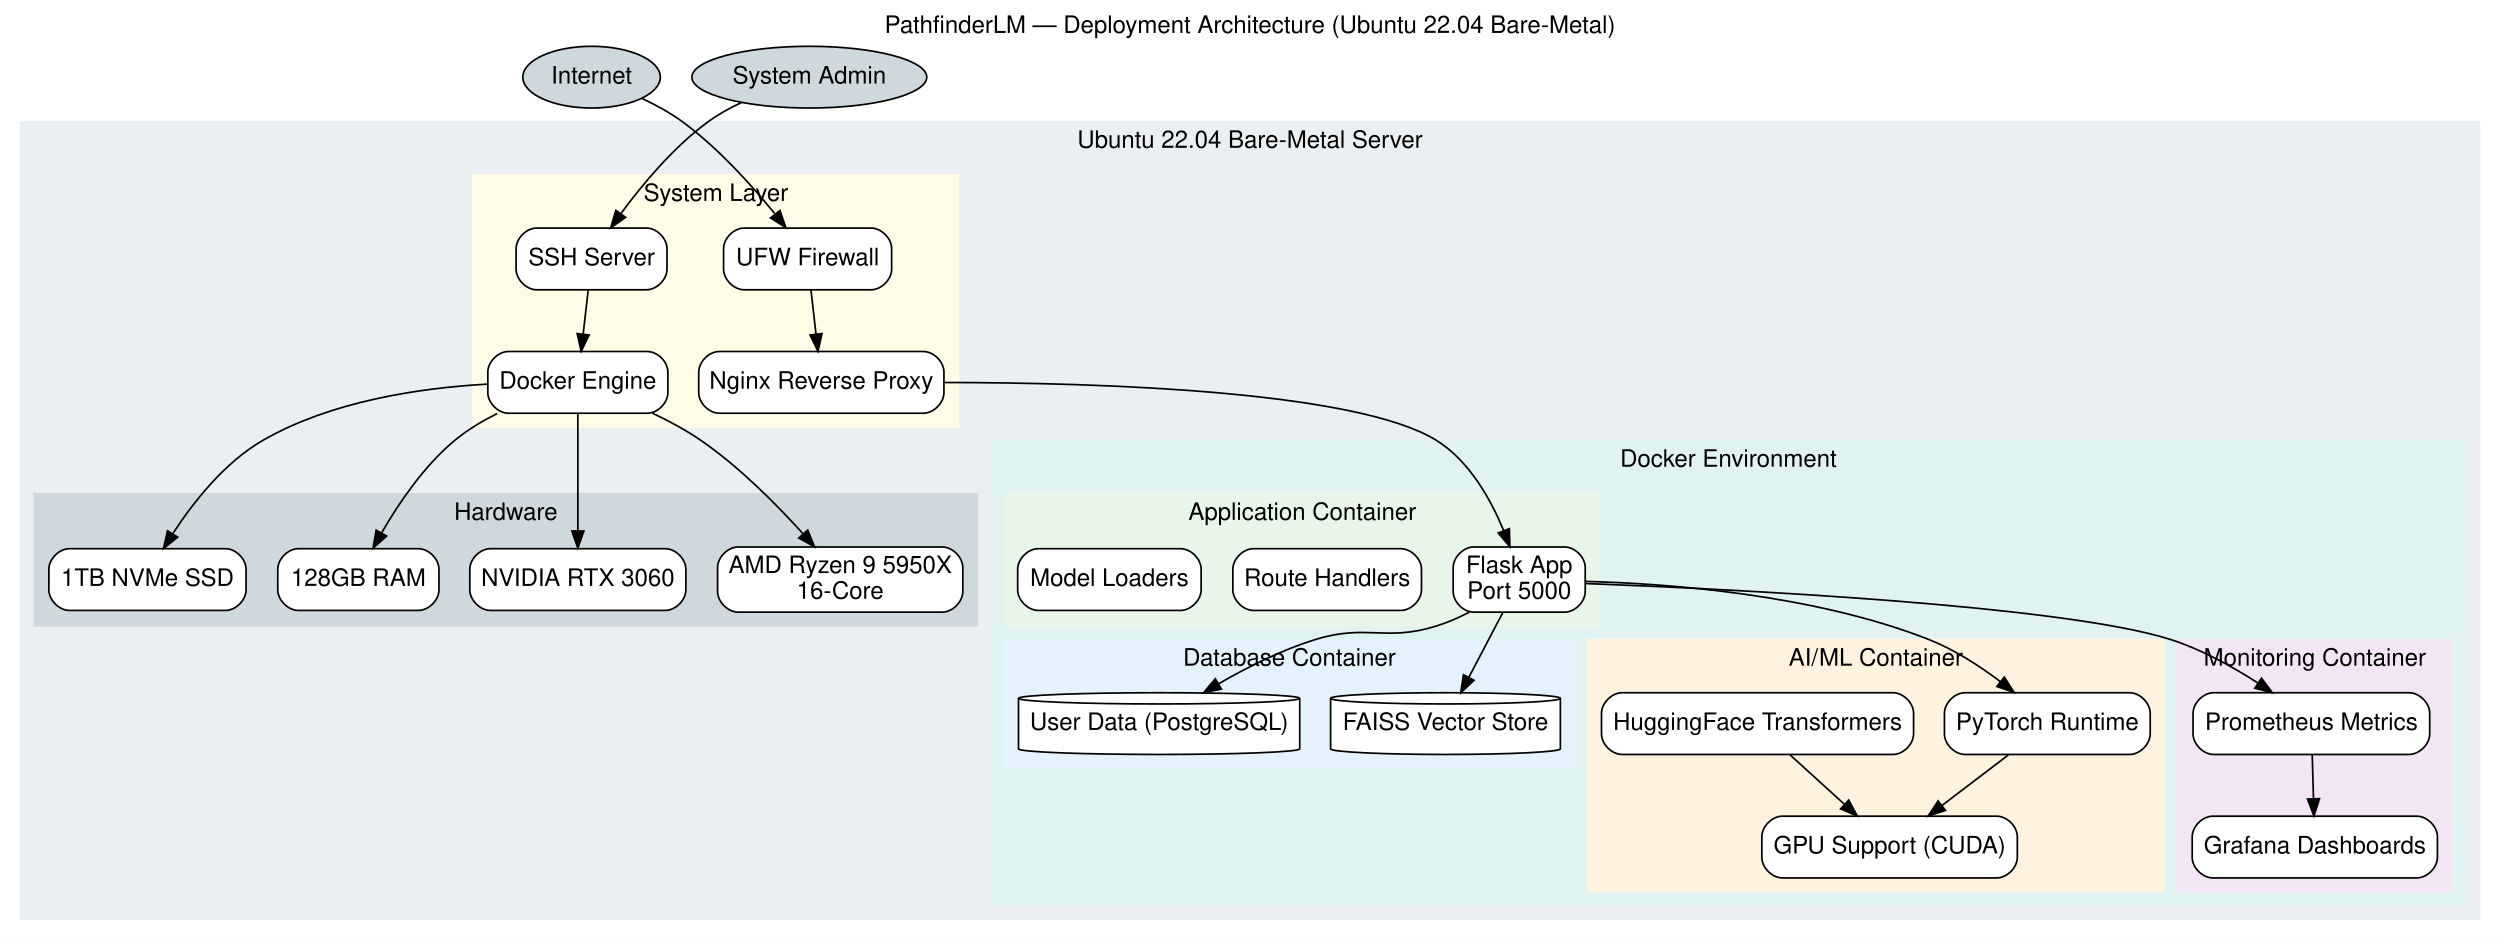
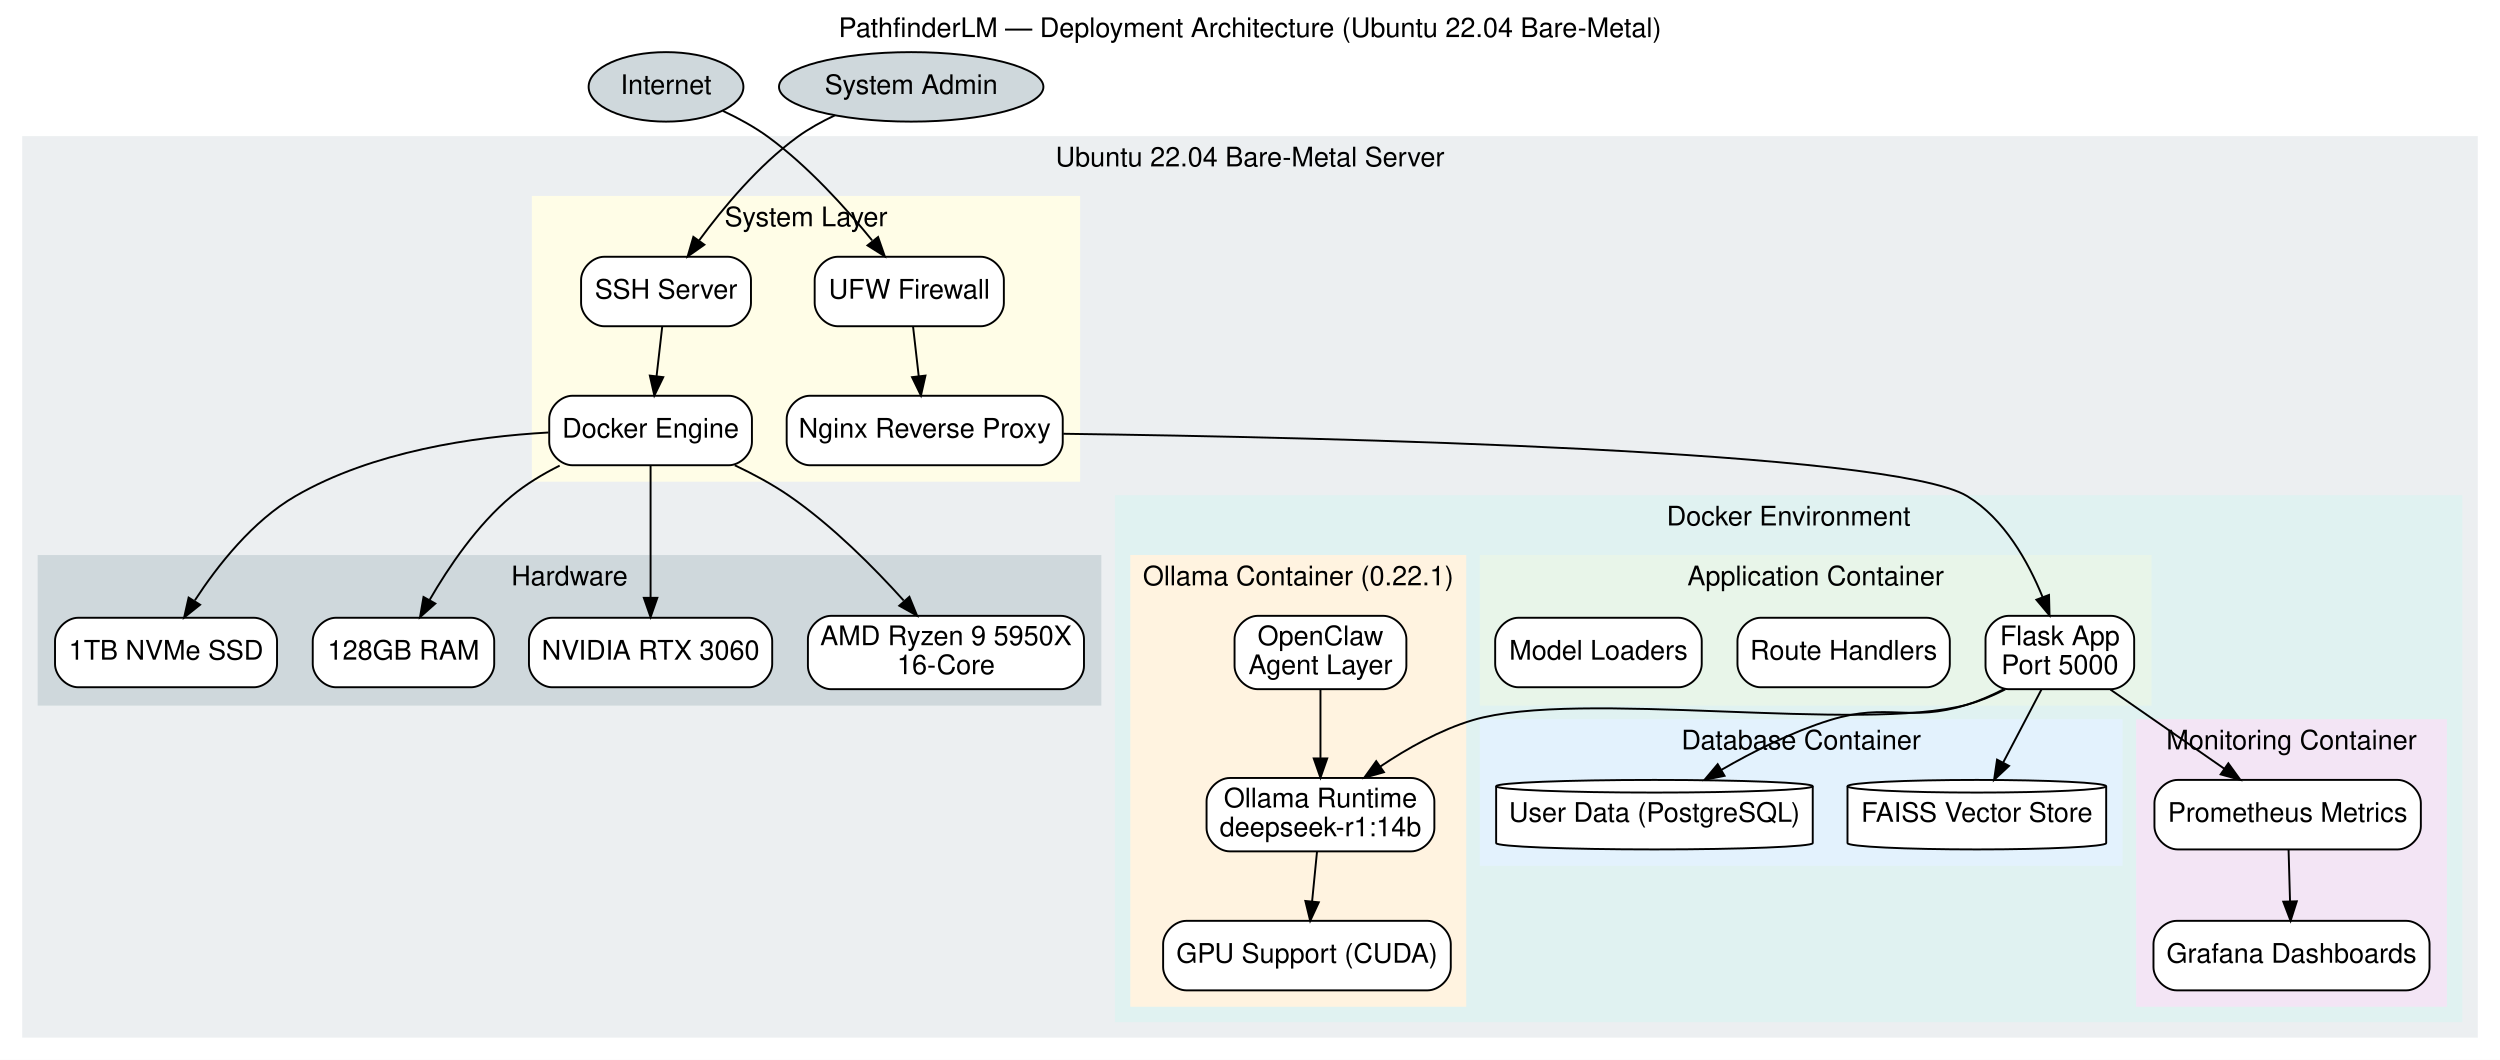
- <svg xmlns="http://www.w3.org/2000/svg" width="1458pt" height="548pt" viewBox="0.00 0.00 1458.00 548.00">
-   <g id="graph0" class="graph" transform="scale(1 1) rotate(0) translate(4 544)">
-     <polygon fill="white" stroke="transparent" points="-4,4 -4,-544 1454,-544 1454,4 -4,4" />
-     <text text-anchor="middle" x="725" y="-524.8" font-family="Helvetica,sans-Serif" font-size="14.00">PathfinderLM — Deployment Architecture (Ubuntu 22.04 Bare-Metal)</text>
+ <svg xmlns="http://www.w3.org/2000/svg" width="1295pt" height="549pt" viewBox="0.00 0.00 1295.00 549.00">
+   <g id="graph0" class="graph" transform="scale(1 1) rotate(0) translate(4 545)">
+     <polygon fill="white" stroke="transparent" points="-4,4 -4,-545 1291,-545 1291,4 -4,4" />
+     <text text-anchor="middle" x="643.5" y="-525.8" font-family="Helvetica,sans-Serif" font-size="14.00">PathfinderLM — Deployment Architecture (Ubuntu 22.04 Bare-Metal)</text>
    <g id="clust1" class="cluster">
-       <polygon fill="#eceff1" stroke="#eceff1" points="8,-8 8,-473 1442,-473 1442,-8 8,-8" />
-       <text text-anchor="middle" x="725" y="-457.8" font-family="Helvetica,sans-Serif" font-size="14.00">Ubuntu 22.04 Bare-Metal Server</text>
+       <polygon fill="#eceff1" stroke="#eceff1" points="8,-8 8,-474 1279,-474 1279,-8 8,-8" />
+       <text text-anchor="middle" x="643.5" y="-458.8" font-family="Helvetica,sans-Serif" font-size="14.00">Ubuntu 22.04 Bare-Metal Server</text>
    </g>
    <g id="clust2" class="cluster">
-       <polygon fill="#e0f2f1" stroke="#e0f2f1" points="574,-16 574,-287 1434,-287 1434,-16 574,-16" />
-       <text text-anchor="middle" x="1004" y="-271.8" font-family="Helvetica,sans-Serif" font-size="14.00">Docker Environment</text>
+       <polygon fill="#e0f2f1" stroke="#e0f2f1" points="574,-16 574,-288 1271,-288 1271,-16 574,-16" />
+       <text text-anchor="middle" x="922.5" y="-272.8" font-family="Helvetica,sans-Serif" font-size="14.00">Docker Environment</text>
    </g>
    <g id="clust3" class="cluster">
-       <polygon fill="#e8f5e9" stroke="#e8f5e9" points="582,-179 582,-256 929,-256 929,-179 582,-179" />
-       <text text-anchor="middle" x="755.5" y="-240.8" font-family="Helvetica,sans-Serif" font-size="14.00">Application Container</text>
+       <polygon fill="#e8f5e9" stroke="#e8f5e9" points="763,-180 763,-257 1110,-257 1110,-180 763,-180" />
+       <text text-anchor="middle" x="936.5" y="-241.8" font-family="Helvetica,sans-Serif" font-size="14.00">Application Container</text>
    </g>
    <g id="clust4" class="cluster">
-       <polygon fill="#e3f2fd" stroke="#e3f2fd" points="582,-96 582,-171 914,-171 914,-96 582,-96" />
-       <text text-anchor="middle" x="748" y="-155.8" font-family="Helvetica,sans-Serif" font-size="14.00">Database Container</text>
+       <polygon fill="#e3f2fd" stroke="#e3f2fd" points="763,-97 763,-172 1095,-172 1095,-97 763,-97" />
+       <text text-anchor="middle" x="929" y="-156.8" font-family="Helvetica,sans-Serif" font-size="14.00">Database Container</text>
    </g>
    <g id="clust5" class="cluster">
-       <polygon fill="#fff3e0" stroke="#fff3e0" points="922,-24 922,-171 1258,-171 1258,-24 922,-24" />
-       <text text-anchor="middle" x="1090" y="-155.8" font-family="Helvetica,sans-Serif" font-size="14.00">AI/ML Container</text>
+       <polygon fill="#fff3e0" stroke="#fff3e0" points="582,-24 582,-257 755,-257 755,-24 582,-24" />
+       <text text-anchor="middle" x="668.5" y="-241.8" font-family="Helvetica,sans-Serif" font-size="14.00">Ollama Container (0.22.1)</text>
    </g>
    <g id="clust6" class="cluster">
-       <polygon fill="#f3e5f5" stroke="#f3e5f5" points="1266,-24 1266,-171 1426,-171 1426,-24 1266,-24" />
-       <text text-anchor="middle" x="1346" y="-155.8" font-family="Helvetica,sans-Serif" font-size="14.00">Monitoring Container</text>
+       <polygon fill="#f3e5f5" stroke="#f3e5f5" points="1103,-24 1103,-172 1263,-172 1263,-24 1103,-24" />
+       <text text-anchor="middle" x="1183" y="-156.8" font-family="Helvetica,sans-Serif" font-size="14.00">Monitoring Container</text>
    </g>
    <g id="clust7" class="cluster">
-       <polygon fill="#fffde7" stroke="#fffde7" points="272,-295 272,-442 555,-442 555,-295 272,-295" />
-       <text text-anchor="middle" x="413.5" y="-426.8" font-family="Helvetica,sans-Serif" font-size="14.00">System Layer</text>
+       <polygon fill="#fffde7" stroke="#fffde7" points="272,-296 272,-443 555,-443 555,-296 272,-296" />
+       <text text-anchor="middle" x="413.5" y="-427.8" font-family="Helvetica,sans-Serif" font-size="14.00">System Layer</text>
    </g>
    <g id="clust8" class="cluster">
-       <polygon fill="#cfd8dc" stroke="#cfd8dc" points="16,-179 16,-256 566,-256 566,-179 16,-179" />
-       <text text-anchor="middle" x="291" y="-240.8" font-family="Helvetica,sans-Serif" font-size="14.00">Hardware</text>
+       <polygon fill="#cfd8dc" stroke="#cfd8dc" points="16,-180 16,-257 566,-257 566,-180 16,-180" />
+       <text text-anchor="middle" x="291" y="-241.8" font-family="Helvetica,sans-Serif" font-size="14.00">Hardware</text>
    </g>
    <g id="node1" class="node">
-       <ellipse fill="#cfd8dc" stroke="black" cx="341" cy="-499" rx="40.09" ry="18" />
-       <text text-anchor="middle" x="341" y="-495.3" font-family="Helvetica,sans-Serif" font-size="14.00">Internet</text>
+       <ellipse fill="#cfd8dc" stroke="black" cx="341" cy="-500" rx="40.09" ry="18" />
+       <text text-anchor="middle" x="341" y="-496.3" font-family="Helvetica,sans-Serif" font-size="14.00">Internet</text>
    </g>
    <g id="node15" class="node">
-       <path fill="#ffffff" stroke="black" d="M504,-411C504,-411 430,-411 430,-411 424,-411 418,-405 418,-399 418,-399 418,-387 418,-387 418,-381 424,-375 430,-375 430,-375 504,-375 504,-375 510,-375 516,-381 516,-387 516,-387 516,-399 516,-399 516,-405 510,-411 504,-411" />
-       <text text-anchor="middle" x="467" y="-389.3" font-family="Helvetica,sans-Serif" font-size="14.00">UFW Firewall</text>
+       <path fill="#ffffff" stroke="black" d="M504,-412C504,-412 430,-412 430,-412 424,-412 418,-406 418,-400 418,-400 418,-388 418,-388 418,-382 424,-376 430,-376 430,-376 504,-376 504,-376 510,-376 516,-382 516,-388 516,-388 516,-400 516,-400 516,-406 510,-412 504,-412" />
+       <text text-anchor="middle" x="467" y="-390.3" font-family="Helvetica,sans-Serif" font-size="14.00">UFW Firewall</text>
    </g>
    <g id="edge1" class="edge">
-       <path fill="none" stroke="black" d="M370.47,-486.54C378.46,-482.8 386.86,-478.23 394,-473 414.65,-457.86 434.12,-436.28 447.75,-419.5" />
-       <polygon fill="black" stroke="black" points="450.84,-421.23 454.32,-411.22 445.36,-416.87 450.84,-421.23" />
+       <path fill="none" stroke="black" d="M370.47,-487.54C378.46,-483.8 386.86,-479.23 394,-474 414.65,-458.86 434.12,-437.28 447.75,-420.5" />
+       <polygon fill="black" stroke="black" points="450.84,-422.23 454.32,-412.22 445.36,-417.87 450.84,-422.23" />
    </g>
    <g id="node2" class="node">
-       <ellipse fill="#cfd8dc" stroke="black" cx="468" cy="-499" rx="68.49" ry="18" />
-       <text text-anchor="middle" x="468" y="-495.3" font-family="Helvetica,sans-Serif" font-size="14.00">System Admin</text>
+       <ellipse fill="#cfd8dc" stroke="black" cx="468" cy="-500" rx="68.49" ry="18" />
+       <text text-anchor="middle" x="468" y="-496.3" font-family="Helvetica,sans-Serif" font-size="14.00">System Admin</text>
    </g>
    <g id="node16" class="node">
-       <path fill="#ffffff" stroke="black" d="M373,-411C373,-411 309,-411 309,-411 303,-411 297,-405 297,-399 297,-399 297,-387 297,-387 297,-381 303,-375 309,-375 309,-375 373,-375 373,-375 379,-375 385,-381 385,-387 385,-387 385,-399 385,-399 385,-405 379,-411 373,-411" />
-       <text text-anchor="middle" x="341" y="-389.3" font-family="Helvetica,sans-Serif" font-size="14.00">SSH Server</text>
+       <path fill="#ffffff" stroke="black" d="M373,-412C373,-412 309,-412 309,-412 303,-412 297,-406 297,-400 297,-400 297,-388 297,-388 297,-382 303,-376 309,-376 309,-376 373,-376 373,-376 379,-376 385,-382 385,-388 385,-388 385,-400 385,-400 385,-406 379,-412 373,-412" />
+       <text text-anchor="middle" x="341" y="-390.3" font-family="Helvetica,sans-Serif" font-size="14.00">SSH Server</text>
    </g>
    <g id="edge15" class="edge">
-       <path fill="none" stroke="black" d="M428.54,-484.28C421.73,-481.09 414.93,-477.33 409,-473 388.83,-458.28 370.66,-436.49 358.18,-419.51" />
-       <polygon fill="black" stroke="black" points="360.86,-417.24 352.19,-411.14 355.16,-421.31 360.86,-417.24" />
+       <path fill="none" stroke="black" d="M428.54,-485.28C421.73,-482.09 414.93,-478.33 409,-474 388.83,-459.28 370.66,-437.49 358.18,-420.51" />
+       <polygon fill="black" stroke="black" points="360.86,-418.24 352.19,-412.14 355.16,-422.31 360.86,-418.24" />
    </g>
    <g id="node3" class="node">
-       <path fill="#ffffff" stroke="black" d="M908.5,-225C908.5,-225 855.5,-225 855.5,-225 849.5,-225 843.5,-219 843.5,-213 843.5,-213 843.5,-199 843.5,-199 843.5,-193 849.5,-187 855.5,-187 855.5,-187 908.5,-187 908.5,-187 914.5,-187 920.5,-193 920.5,-199 920.5,-199 920.5,-213 920.5,-213 920.5,-219 914.5,-225 908.5,-225" />
-       <text text-anchor="middle" x="882" y="-209.8" font-family="Helvetica,sans-Serif" font-size="14.00">Flask App</text>
-       <text text-anchor="middle" x="882" y="-194.8" font-family="Helvetica,sans-Serif" font-size="14.00">Port 5000</text>
+       <path fill="#ffffff" stroke="black" d="M1089.5,-226C1089.5,-226 1036.5,-226 1036.5,-226 1030.5,-226 1024.5,-220 1024.5,-214 1024.5,-214 1024.5,-200 1024.5,-200 1024.5,-194 1030.5,-188 1036.5,-188 1036.5,-188 1089.5,-188 1089.5,-188 1095.5,-188 1101.5,-194 1101.5,-200 1101.5,-200 1101.5,-214 1101.5,-214 1101.5,-220 1095.5,-226 1089.5,-226" />
+       <text text-anchor="middle" x="1063" y="-210.8" font-family="Helvetica,sans-Serif" font-size="14.00">Flask App</text>
+       <text text-anchor="middle" x="1063" y="-195.8" font-family="Helvetica,sans-Serif" font-size="14.00">Port 5000</text>
    </g>
    <g id="node6" class="node">
-       <path fill="#ffffff" stroke="black" d="M906,-136.73C906,-138.53 875.97,-140 839,-140 802.03,-140 772,-138.53 772,-136.73 772,-136.73 772,-107.27 772,-107.27 772,-105.47 802.03,-104 839,-104 875.97,-104 906,-105.47 906,-107.27 906,-107.27 906,-136.73 906,-136.73" />
-       <path fill="none" stroke="black" d="M906,-136.73C906,-134.92 875.97,-133.45 839,-133.45 802.03,-133.45 772,-134.92 772,-136.73" />
-       <text text-anchor="middle" x="839" y="-118.3" font-family="Helvetica,sans-Serif" font-size="14.00">FAISS Vector Store</text>
+       <path fill="#ffffff" stroke="black" d="M1087,-137.73C1087,-139.53 1056.97,-141 1020,-141 983.03,-141 953,-139.53 953,-137.73 953,-137.73 953,-108.27 953,-108.27 953,-106.47 983.03,-105 1020,-105 1056.97,-105 1087,-106.47 1087,-108.27 1087,-108.27 1087,-137.73 1087,-137.73" />
+       <path fill="none" stroke="black" d="M1087,-137.73C1087,-135.92 1056.97,-134.45 1020,-134.45 983.03,-134.45 953,-135.92 953,-137.73" />
+       <text text-anchor="middle" x="1020" y="-119.3" font-family="Helvetica,sans-Serif" font-size="14.00">FAISS Vector Store</text>
    </g>
    <g id="edge4" class="edge">
-       <path fill="none" stroke="black" d="M872.46,-186.8C866.62,-175.67 859.06,-161.26 852.6,-148.94" />
-       <polygon fill="black" stroke="black" points="855.67,-147.26 847.93,-140.03 849.47,-150.51 855.67,-147.26" />
+       <path fill="none" stroke="black" d="M1053.46,-187.8C1047.62,-176.67 1040.06,-162.26 1033.6,-149.94" />
+       <polygon fill="black" stroke="black" points="1036.67,-148.26 1028.93,-141.03 1030.47,-151.51 1036.67,-148.26" />
    </g>
    <g id="node7" class="node">
-       <path fill="#ffffff" stroke="black" d="M754,-136.73C754,-138.53 717.25,-140 672,-140 626.75,-140 590,-138.53 590,-136.73 590,-136.73 590,-107.27 590,-107.27 590,-105.47 626.75,-104 672,-104 717.25,-104 754,-105.47 754,-107.27 754,-107.27 754,-136.73 754,-136.73" />
-       <path fill="none" stroke="black" d="M754,-136.73C754,-134.92 717.25,-133.45 672,-133.45 626.75,-133.45 590,-134.92 590,-136.73" />
-       <text text-anchor="middle" x="672" y="-118.3" font-family="Helvetica,sans-Serif" font-size="14.00">User Data (PostgreSQL)</text>
+       <path fill="#ffffff" stroke="black" d="M935,-137.73C935,-139.53 898.25,-141 853,-141 807.75,-141 771,-139.53 771,-137.73 771,-137.73 771,-108.27 771,-108.27 771,-106.47 807.75,-105 853,-105 898.25,-105 935,-106.47 935,-108.27 935,-108.27 935,-137.73 935,-137.73" />
+       <path fill="none" stroke="black" d="M935,-137.73C935,-135.92 898.25,-134.45 853,-134.45 807.75,-134.45 771,-135.92 771,-137.73" />
+       <text text-anchor="middle" x="853" y="-119.3" font-family="Helvetica,sans-Serif" font-size="14.00">User Data (PostgreSQL)</text>
    </g>
    <g id="edge5" class="edge">
-       <path fill="none" stroke="black" d="M852.83,-186.92C846.79,-183.83 840.33,-180.99 834,-179 803.7,-169.48 793.35,-180.35 763,-171 743.41,-164.97 723.1,-154.7 706.65,-145.2" />
-       <polygon fill="black" stroke="black" points="708.32,-142.13 697.94,-140.04 704.76,-148.15 708.32,-142.13" />
+       <path fill="none" stroke="black" d="M1033.83,-187.92C1027.79,-184.83 1021.33,-181.99 1015,-180 984.7,-170.48 974.35,-181.35 944,-172 924.41,-165.97 904.1,-155.7 887.65,-146.2" />
+       <polygon fill="black" stroke="black" points="889.32,-143.13 878.94,-141.04 885.76,-149.15 889.32,-143.13" />
    </g>
    <g id="node9" class="node">
-       <path fill="#ffffff" stroke="black" d="M1238,-140C1238,-140 1142,-140 1142,-140 1136,-140 1130,-134 1130,-128 1130,-128 1130,-116 1130,-116 1130,-110 1136,-104 1142,-104 1142,-104 1238,-104 1238,-104 1244,-104 1250,-110 1250,-116 1250,-116 1250,-128 1250,-128 1250,-134 1244,-140 1238,-140" />
-       <text text-anchor="middle" x="1190" y="-118.3" font-family="Helvetica,sans-Serif" font-size="14.00">PyTorch Runtime</text>
+       <path fill="#ffffff" stroke="black" d="M727,-142C727,-142 633,-142 633,-142 627,-142 621,-136 621,-130 621,-130 621,-116 621,-116 621,-110 627,-104 633,-104 633,-104 727,-104 727,-104 733,-104 739,-110 739,-116 739,-116 739,-130 739,-130 739,-136 733,-142 727,-142" />
+       <text text-anchor="middle" x="680" y="-126.8" font-family="Helvetica,sans-Serif" font-size="14.00">Ollama Runtime</text>
+       <text text-anchor="middle" x="680" y="-111.8" font-family="Helvetica,sans-Serif" font-size="14.00">deepseek-r1:14b</text>
    </g>
    <g id="edge6" class="edge">
-       <path fill="none" stroke="black" d="M920.64,-204.94C969.08,-203.66 1053.91,-197.37 1121,-171 1135.9,-165.14 1150.7,-155.49 1162.74,-146.38" />
-       <polygon fill="black" stroke="black" points="1164.91,-149.13 1170.62,-140.2 1160.59,-143.62 1164.91,-149.13" />
+       <path fill="none" stroke="black" d="M1034.72,-187.9C1028.45,-184.69 1021.68,-181.8 1015,-180 960.05,-165.16 813.56,-188.2 759,-172 741.93,-166.93 724.81,-157.24 710.9,-147.88" />
+       <polygon fill="black" stroke="black" points="712.88,-145 702.68,-142.14 708.88,-150.74 712.88,-145" />
    </g>
    <g id="node11" class="node">
-       <path fill="#ffffff" stroke="black" d="M1401,-140C1401,-140 1287,-140 1287,-140 1281,-140 1275,-134 1275,-128 1275,-128 1275,-116 1275,-116 1275,-110 1281,-104 1287,-104 1287,-104 1401,-104 1401,-104 1407,-104 1413,-110 1413,-116 1413,-116 1413,-128 1413,-128 1413,-134 1407,-140 1401,-140" />
-       <text text-anchor="middle" x="1344" y="-118.3" font-family="Helvetica,sans-Serif" font-size="14.00">Prometheus Metrics</text>
+       <path fill="#ffffff" stroke="black" d="M1238,-141C1238,-141 1124,-141 1124,-141 1118,-141 1112,-135 1112,-129 1112,-129 1112,-117 1112,-117 1112,-111 1118,-105 1124,-105 1124,-105 1238,-105 1238,-105 1244,-105 1250,-111 1250,-117 1250,-117 1250,-129 1250,-129 1250,-135 1244,-141 1238,-141" />
+       <text text-anchor="middle" x="1181" y="-119.3" font-family="Helvetica,sans-Serif" font-size="14.00">Prometheus Metrics</text>
    </g>
    <g id="edge9" class="edge">
-       <path fill="none" stroke="black" d="M920.79,-203.68C1004.43,-200.48 1199.23,-191.07 1262,-171 1279.83,-165.3 1297.96,-155.23 1312.62,-145.77" />
-       <polygon fill="black" stroke="black" points="1314.89,-148.47 1321.27,-140.01 1311.01,-142.64 1314.89,-148.47" />
+       <path fill="none" stroke="black" d="M1089.19,-187.8C1106.62,-175.69 1129.65,-159.69 1148.28,-146.74" />
+       <polygon fill="black" stroke="black" points="1150.28,-149.61 1156.5,-141.03 1146.29,-143.86 1150.28,-149.61" />
    </g>
    <g id="node4" class="node">
-       <path fill="#ffffff" stroke="black" d="M813,-224C813,-224 727,-224 727,-224 721,-224 715,-218 715,-212 715,-212 715,-200 715,-200 715,-194 721,-188 727,-188 727,-188 813,-188 813,-188 819,-188 825,-194 825,-200 825,-200 825,-212 825,-212 825,-218 819,-224 813,-224" />
-       <text text-anchor="middle" x="770" y="-202.3" font-family="Helvetica,sans-Serif" font-size="14.00">Route Handlers</text>
+       <path fill="#ffffff" stroke="black" d="M994,-225C994,-225 908,-225 908,-225 902,-225 896,-219 896,-213 896,-213 896,-201 896,-201 896,-195 902,-189 908,-189 908,-189 994,-189 994,-189 1000,-189 1006,-195 1006,-201 1006,-201 1006,-213 1006,-213 1006,-219 1000,-225 994,-225" />
+       <text text-anchor="middle" x="951" y="-203.3" font-family="Helvetica,sans-Serif" font-size="14.00">Route Handlers</text>
    </g>
    <g id="node5" class="node">
-       <path fill="#ffffff" stroke="black" d="M684.5,-224C684.5,-224 601.5,-224 601.5,-224 595.5,-224 589.5,-218 589.5,-212 589.5,-212 589.5,-200 589.5,-200 589.5,-194 595.5,-188 601.5,-188 601.5,-188 684.5,-188 684.5,-188 690.5,-188 696.5,-194 696.5,-200 696.5,-200 696.5,-212 696.5,-212 696.5,-218 690.5,-224 684.5,-224" />
-       <text text-anchor="middle" x="643" y="-202.3" font-family="Helvetica,sans-Serif" font-size="14.00">Model Loaders</text>
+       <path fill="#ffffff" stroke="black" d="M865.5,-225C865.5,-225 782.5,-225 782.5,-225 776.5,-225 770.5,-219 770.5,-213 770.5,-213 770.5,-201 770.5,-201 770.5,-195 776.5,-189 782.5,-189 782.5,-189 865.5,-189 865.5,-189 871.5,-189 877.5,-195 877.5,-201 877.5,-201 877.5,-213 877.5,-213 877.5,-219 871.5,-225 865.5,-225" />
+       <text text-anchor="middle" x="824" y="-203.3" font-family="Helvetica,sans-Serif" font-size="14.00">Model Loaders</text>
    </g>
    <g id="node8" class="node">
-       <path fill="#ffffff" stroke="black" d="M1160.5,-68C1160.5,-68 1035.5,-68 1035.5,-68 1029.5,-68 1023.5,-62 1023.5,-56 1023.5,-56 1023.5,-44 1023.5,-44 1023.5,-38 1029.5,-32 1035.5,-32 1035.5,-32 1160.5,-32 1160.5,-32 1166.5,-32 1172.5,-38 1172.5,-44 1172.5,-44 1172.5,-56 1172.5,-56 1172.5,-62 1166.5,-68 1160.5,-68" />
-       <text text-anchor="middle" x="1098" y="-46.3" font-family="Helvetica,sans-Serif" font-size="14.00">GPU Support (CUDA)</text>
+       <path fill="#ffffff" stroke="black" d="M735.5,-68C735.5,-68 610.5,-68 610.5,-68 604.5,-68 598.5,-62 598.5,-56 598.5,-56 598.5,-44 598.5,-44 598.5,-38 604.5,-32 610.5,-32 610.5,-32 735.5,-32 735.5,-32 741.5,-32 747.5,-38 747.5,-44 747.5,-44 747.5,-56 747.5,-56 747.5,-62 741.5,-68 735.5,-68" />
+       <text text-anchor="middle" x="673" y="-46.3" font-family="Helvetica,sans-Serif" font-size="14.00">GPU Support (CUDA)</text>
    </g>
    <g id="edge7" class="edge">
-       <path fill="none" stroke="black" d="M1167.26,-103.7C1155.56,-94.8 1141.14,-83.82 1128.49,-74.2" />
-       <polygon fill="black" stroke="black" points="1130.56,-71.37 1120.48,-68.1 1126.32,-76.94 1130.56,-71.37" />
+       <path fill="none" stroke="black" d="M678.2,-103.72C677.43,-95.89 676.51,-86.59 675.66,-77.99" />
+       <polygon fill="black" stroke="black" points="679.14,-77.61 674.68,-68 672.17,-78.3 679.14,-77.61" />
    </g>
    <g id="node10" class="node">
-       <path fill="#ffffff" stroke="black" d="M1100,-140C1100,-140 942,-140 942,-140 936,-140 930,-134 930,-128 930,-128 930,-116 930,-116 930,-110 936,-104 942,-104 942,-104 1100,-104 1100,-104 1106,-104 1112,-110 1112,-116 1112,-116 1112,-128 1112,-128 1112,-134 1106,-140 1100,-140" />
-       <text text-anchor="middle" x="1021" y="-118.3" font-family="Helvetica,sans-Serif" font-size="14.00">HuggingFace Transformers</text>
+       <path fill="#ffffff" stroke="black" d="M712.5,-226C712.5,-226 647.5,-226 647.5,-226 641.5,-226 635.5,-220 635.5,-214 635.5,-214 635.5,-200 635.5,-200 635.5,-194 641.5,-188 647.5,-188 647.5,-188 712.5,-188 712.5,-188 718.5,-188 724.5,-194 724.5,-200 724.5,-200 724.5,-214 724.5,-214 724.5,-220 718.5,-226 712.5,-226" />
+       <text text-anchor="middle" x="680" y="-210.8" font-family="Helvetica,sans-Serif" font-size="14.00">OpenClaw</text>
+       <text text-anchor="middle" x="680" y="-195.8" font-family="Helvetica,sans-Serif" font-size="14.00">Agent Layer</text>
    </g>
    <g id="edge8" class="edge">
-       <path fill="none" stroke="black" d="M1040.03,-103.7C1049.54,-95.05 1061.21,-84.45 1071.57,-75.03" />
-       <polygon fill="black" stroke="black" points="1074.14,-77.42 1079.19,-68.1 1069.43,-72.24 1074.14,-77.42" />
+       <path fill="none" stroke="black" d="M680,-187.8C680,-177.4 680,-164.12 680,-152.38" />
+       <polygon fill="black" stroke="black" points="683.5,-152.15 680,-142.15 676.5,-152.15 683.5,-152.15" />
    </g>
    <g id="node12" class="node">
-       <path fill="#ffffff" stroke="black" d="M1405.5,-68C1405.5,-68 1286.5,-68 1286.5,-68 1280.5,-68 1274.5,-62 1274.5,-56 1274.5,-56 1274.5,-44 1274.5,-44 1274.5,-38 1280.5,-32 1286.5,-32 1286.5,-32 1405.5,-32 1405.5,-32 1411.5,-32 1417.5,-38 1417.5,-44 1417.5,-44 1417.5,-56 1417.5,-56 1417.5,-62 1411.5,-68 1405.5,-68" />
-       <text text-anchor="middle" x="1346" y="-46.3" font-family="Helvetica,sans-Serif" font-size="14.00">Grafana Dashboards</text>
+       <path fill="#ffffff" stroke="black" d="M1242.5,-68C1242.5,-68 1123.5,-68 1123.5,-68 1117.5,-68 1111.5,-62 1111.5,-56 1111.5,-56 1111.5,-44 1111.5,-44 1111.5,-38 1117.5,-32 1123.5,-32 1123.5,-32 1242.5,-32 1242.5,-32 1248.5,-32 1254.5,-38 1254.5,-44 1254.5,-44 1254.5,-56 1254.5,-56 1254.5,-62 1248.5,-68 1242.5,-68" />
+       <text text-anchor="middle" x="1183" y="-46.3" font-family="Helvetica,sans-Serif" font-size="14.00">Grafana Dashboards</text>
    </g>
    <g id="edge10" class="edge">
-       <path fill="none" stroke="black" d="M1344.49,-103.7C1344.71,-95.98 1344.98,-86.71 1345.23,-78.11" />
-       <polygon fill="black" stroke="black" points="1348.72,-78.2 1345.51,-68.1 1341.73,-78 1348.72,-78.2" />
+       <path fill="none" stroke="black" d="M1181.48,-104.81C1181.71,-96.79 1181.98,-87.05 1182.24,-78.07" />
+       <polygon fill="black" stroke="black" points="1185.74,-78.12 1182.52,-68.03 1178.74,-77.93 1185.74,-78.12" />
    </g>
    <g id="node13" class="node">
-       <path fill="#ffffff" stroke="black" d="M373.5,-339C373.5,-339 292.5,-339 292.5,-339 286.5,-339 280.5,-333 280.5,-327 280.5,-327 280.5,-315 280.5,-315 280.5,-309 286.5,-303 292.5,-303 292.5,-303 373.5,-303 373.5,-303 379.5,-303 385.5,-309 385.5,-315 385.5,-315 385.5,-327 385.5,-327 385.5,-333 379.5,-339 373.5,-339" />
-       <text text-anchor="middle" x="333" y="-317.3" font-family="Helvetica,sans-Serif" font-size="14.00">Docker Engine</text>
+       <path fill="#ffffff" stroke="black" d="M373.5,-340C373.5,-340 292.5,-340 292.5,-340 286.5,-340 280.5,-334 280.5,-328 280.5,-328 280.5,-316 280.5,-316 280.5,-310 286.5,-304 292.5,-304 292.5,-304 373.5,-304 373.5,-304 379.5,-304 385.5,-310 385.5,-316 385.5,-316 385.5,-328 385.5,-328 385.5,-334 379.5,-340 373.5,-340" />
+       <text text-anchor="middle" x="333" y="-318.3" font-family="Helvetica,sans-Serif" font-size="14.00">Docker Engine</text>
    </g>
    <g id="node17" class="node">
-       <path fill="#ffffff" stroke="black" d="M545.5,-225C545.5,-225 426.5,-225 426.5,-225 420.5,-225 414.5,-219 414.5,-213 414.5,-213 414.5,-199 414.5,-199 414.5,-193 420.5,-187 426.5,-187 426.5,-187 545.5,-187 545.5,-187 551.5,-187 557.5,-193 557.5,-199 557.5,-199 557.5,-213 557.5,-213 557.5,-219 551.5,-225 545.5,-225" />
-       <text text-anchor="middle" x="486" y="-209.8" font-family="Helvetica,sans-Serif" font-size="14.00">AMD Ryzen 9 5950X</text>
-       <text text-anchor="middle" x="486" y="-194.8" font-family="Helvetica,sans-Serif" font-size="14.00">16-Core</text>
+       <path fill="#ffffff" stroke="black" d="M545.5,-226C545.5,-226 426.5,-226 426.5,-226 420.5,-226 414.5,-220 414.5,-214 414.5,-214 414.5,-200 414.5,-200 414.5,-194 420.5,-188 426.5,-188 426.5,-188 545.5,-188 545.5,-188 551.5,-188 557.5,-194 557.5,-200 557.5,-200 557.5,-214 557.5,-214 557.5,-220 551.5,-226 545.5,-226" />
+       <text text-anchor="middle" x="486" y="-210.8" font-family="Helvetica,sans-Serif" font-size="14.00">AMD Ryzen 9 5950X</text>
+       <text text-anchor="middle" x="486" y="-195.8" font-family="Helvetica,sans-Serif" font-size="14.00">16-Core</text>
    </g>
    <g id="edge11" class="edge">
-       <path fill="none" stroke="black" d="M376.6,-302.99C386.3,-298.4 396.29,-293.02 405,-287 427.22,-271.65 448.8,-249.9 464.09,-232.95" />
-       <polygon fill="black" stroke="black" points="467.06,-234.87 471.06,-225.06 461.82,-230.23 467.06,-234.87" />
+       <path fill="none" stroke="black" d="M376.6,-303.99C386.3,-299.4 396.29,-294.02 405,-288 427.22,-272.65 448.8,-250.9 464.09,-233.95" />
+       <polygon fill="black" stroke="black" points="467.06,-235.87 471.06,-226.06 461.82,-231.23 467.06,-235.87" />
    </g>
    <g id="node18" class="node">
-       <path fill="#ffffff" stroke="black" d="M384,-224C384,-224 282,-224 282,-224 276,-224 270,-218 270,-212 270,-212 270,-200 270,-200 270,-194 276,-188 282,-188 282,-188 384,-188 384,-188 390,-188 396,-194 396,-200 396,-200 396,-212 396,-212 396,-218 390,-224 384,-224" />
-       <text text-anchor="middle" x="333" y="-202.3" font-family="Helvetica,sans-Serif" font-size="14.00">NVIDIA RTX 3060</text>
+       <path fill="#ffffff" stroke="black" d="M384,-225C384,-225 282,-225 282,-225 276,-225 270,-219 270,-213 270,-213 270,-201 270,-201 270,-195 276,-189 282,-189 282,-189 384,-189 384,-189 390,-189 396,-195 396,-201 396,-201 396,-213 396,-213 396,-219 390,-225 384,-225" />
+       <text text-anchor="middle" x="333" y="-203.3" font-family="Helvetica,sans-Serif" font-size="14.00">NVIDIA RTX 3060</text>
    </g>
    <g id="edge12" class="edge">
-       <path fill="none" stroke="black" d="M333,-302.84C333,-284.67 333,-255.72 333,-234.39" />
-       <polygon fill="black" stroke="black" points="336.5,-234.32 333,-224.32 329.5,-234.32 336.5,-234.32" />
+       <path fill="none" stroke="black" d="M333,-303.84C333,-285.67 333,-256.72 333,-235.39" />
+       <polygon fill="black" stroke="black" points="336.5,-235.32 333,-225.32 329.5,-235.32 336.5,-235.32" />
    </g>
    <g id="node19" class="node">
-       <path fill="#ffffff" stroke="black" d="M240,-224C240,-224 170,-224 170,-224 164,-224 158,-218 158,-212 158,-212 158,-200 158,-200 158,-194 164,-188 170,-188 170,-188 240,-188 240,-188 246,-188 252,-194 252,-200 252,-200 252,-212 252,-212 252,-218 246,-224 240,-224" />
-       <text text-anchor="middle" x="205" y="-202.3" font-family="Helvetica,sans-Serif" font-size="14.00">128GB RAM</text>
+       <path fill="#ffffff" stroke="black" d="M240,-225C240,-225 170,-225 170,-225 164,-225 158,-219 158,-213 158,-213 158,-201 158,-201 158,-195 164,-189 170,-189 170,-189 240,-189 240,-189 246,-189 252,-195 252,-201 252,-201 252,-213 252,-213 252,-219 246,-225 240,-225" />
+       <text text-anchor="middle" x="205" y="-203.3" font-family="Helvetica,sans-Serif" font-size="14.00">128GB RAM</text>
    </g>
    <g id="edge13" class="edge">
-       <path fill="none" stroke="black" d="M285.91,-302.81C277.13,-298.42 268.39,-293.16 261,-287 243.2,-272.16 228.44,-250.36 218.55,-233.26" />
-       <polygon fill="black" stroke="black" points="221.5,-231.36 213.57,-224.32 215.38,-234.76 221.5,-231.36" />
+       <path fill="none" stroke="black" d="M285.91,-303.81C277.13,-299.42 268.39,-294.16 261,-288 243.2,-273.16 228.44,-251.36 218.55,-234.26" />
+       <polygon fill="black" stroke="black" points="221.5,-232.36 213.57,-225.32 215.38,-235.76 221.5,-232.36" />
    </g>
    <g id="node20" class="node">
-       <path fill="#ffffff" stroke="black" d="M127.5,-224C127.5,-224 36.5,-224 36.5,-224 30.5,-224 24.5,-218 24.5,-212 24.5,-212 24.5,-200 24.5,-200 24.5,-194 30.5,-188 36.5,-188 36.5,-188 127.5,-188 127.5,-188 133.5,-188 139.5,-194 139.5,-200 139.5,-200 139.5,-212 139.5,-212 139.5,-218 133.5,-224 127.5,-224" />
-       <text text-anchor="middle" x="82" y="-202.3" font-family="Helvetica,sans-Serif" font-size="14.00">1TB NVMe SSD</text>
+       <path fill="#ffffff" stroke="black" d="M127.5,-225C127.5,-225 36.5,-225 36.5,-225 30.5,-225 24.5,-219 24.5,-213 24.5,-213 24.5,-201 24.5,-201 24.5,-195 30.5,-189 36.5,-189 36.5,-189 127.5,-189 127.5,-189 133.5,-189 139.5,-195 139.5,-201 139.5,-201 139.5,-213 139.5,-213 139.5,-219 133.5,-225 127.5,-225" />
+       <text text-anchor="middle" x="82" y="-203.3" font-family="Helvetica,sans-Serif" font-size="14.00">1TB NVMe SSD</text>
    </g>
    <g id="edge14" class="edge">
-       <path fill="none" stroke="black" d="M280.16,-319.97C241.49,-317.8 189.01,-310.2 149,-287 126.85,-274.15 108.73,-251.1 96.95,-233.03" />
-       <polygon fill="black" stroke="black" points="99.64,-230.74 91.37,-224.12 93.71,-234.45 99.64,-230.74" />
+       <path fill="none" stroke="black" d="M280.16,-320.97C241.49,-318.8 189.01,-311.2 149,-288 126.85,-275.15 108.73,-252.1 96.95,-234.03" />
+       <polygon fill="black" stroke="black" points="99.64,-231.74 91.37,-225.12 93.71,-235.45 99.64,-231.74" />
    </g>
    <g id="node14" class="node">
-       <path fill="#ffffff" stroke="black" d="M534.5,-339C534.5,-339 415.5,-339 415.5,-339 409.5,-339 403.5,-333 403.5,-327 403.5,-327 403.5,-315 403.5,-315 403.5,-309 409.5,-303 415.5,-303 415.5,-303 534.5,-303 534.5,-303 540.5,-303 546.5,-309 546.5,-315 546.5,-315 546.5,-327 546.5,-327 546.5,-333 540.5,-339 534.5,-339" />
-       <text text-anchor="middle" x="475" y="-317.3" font-family="Helvetica,sans-Serif" font-size="14.00">Nginx Reverse Proxy</text>
+       <path fill="#ffffff" stroke="black" d="M534.5,-340C534.5,-340 415.5,-340 415.5,-340 409.5,-340 403.5,-334 403.5,-328 403.5,-328 403.5,-316 403.5,-316 403.5,-310 409.5,-304 415.5,-304 415.5,-304 534.5,-304 534.5,-304 540.5,-304 546.5,-310 546.5,-316 546.5,-316 546.5,-328 546.5,-328 546.5,-334 540.5,-340 534.5,-340" />
+       <text text-anchor="middle" x="475" y="-318.3" font-family="Helvetica,sans-Serif" font-size="14.00">Nginx Reverse Proxy</text>
    </g>
    <g id="edge3" class="edge">
-       <path fill="none" stroke="black" d="M546.54,-320.93C637.33,-320.85 787.7,-316.1 834,-287 852.98,-275.08 865.46,-252.67 872.93,-234.59" />
-       <polygon fill="black" stroke="black" points="876.26,-235.68 876.57,-225.09 869.73,-233.18 876.26,-235.68" />
+       <path fill="none" stroke="black" d="M546.76,-320.31C684.53,-318.44 975.96,-311.7 1015,-288 1034.16,-276.37 1046.63,-253.94 1054.04,-235.78" />
+       <polygon fill="black" stroke="black" points="1057.39,-236.82 1057.66,-226.23 1050.85,-234.34 1057.39,-236.82" />
    </g>
    <g id="edge2" class="edge">
-       <path fill="none" stroke="black" d="M468.98,-374.7C469.86,-366.98 470.92,-357.71 471.9,-349.11" />
-       <polygon fill="black" stroke="black" points="475.39,-349.44 473.05,-339.1 468.43,-348.64 475.39,-349.44" />
+       <path fill="none" stroke="black" d="M468.98,-375.7C469.86,-367.98 470.92,-358.71 471.9,-350.11" />
+       <polygon fill="black" stroke="black" points="475.39,-350.44 473.05,-340.1 468.43,-349.64 475.39,-350.44" />
    </g>
    <g id="edge16" class="edge">
-       <path fill="none" stroke="black" d="M339.02,-374.7C338.14,-366.98 337.08,-357.71 336.1,-349.11" />
-       <polygon fill="black" stroke="black" points="339.57,-348.64 334.95,-339.1 332.61,-349.44 339.57,-348.64" />
+       <path fill="none" stroke="black" d="M339.02,-375.7C338.14,-367.98 337.08,-358.71 336.1,-350.11" />
+       <polygon fill="black" stroke="black" points="339.57,-349.64 334.95,-340.1 332.61,-350.44 339.57,-349.64" />
    </g>
  </g>
</svg>
